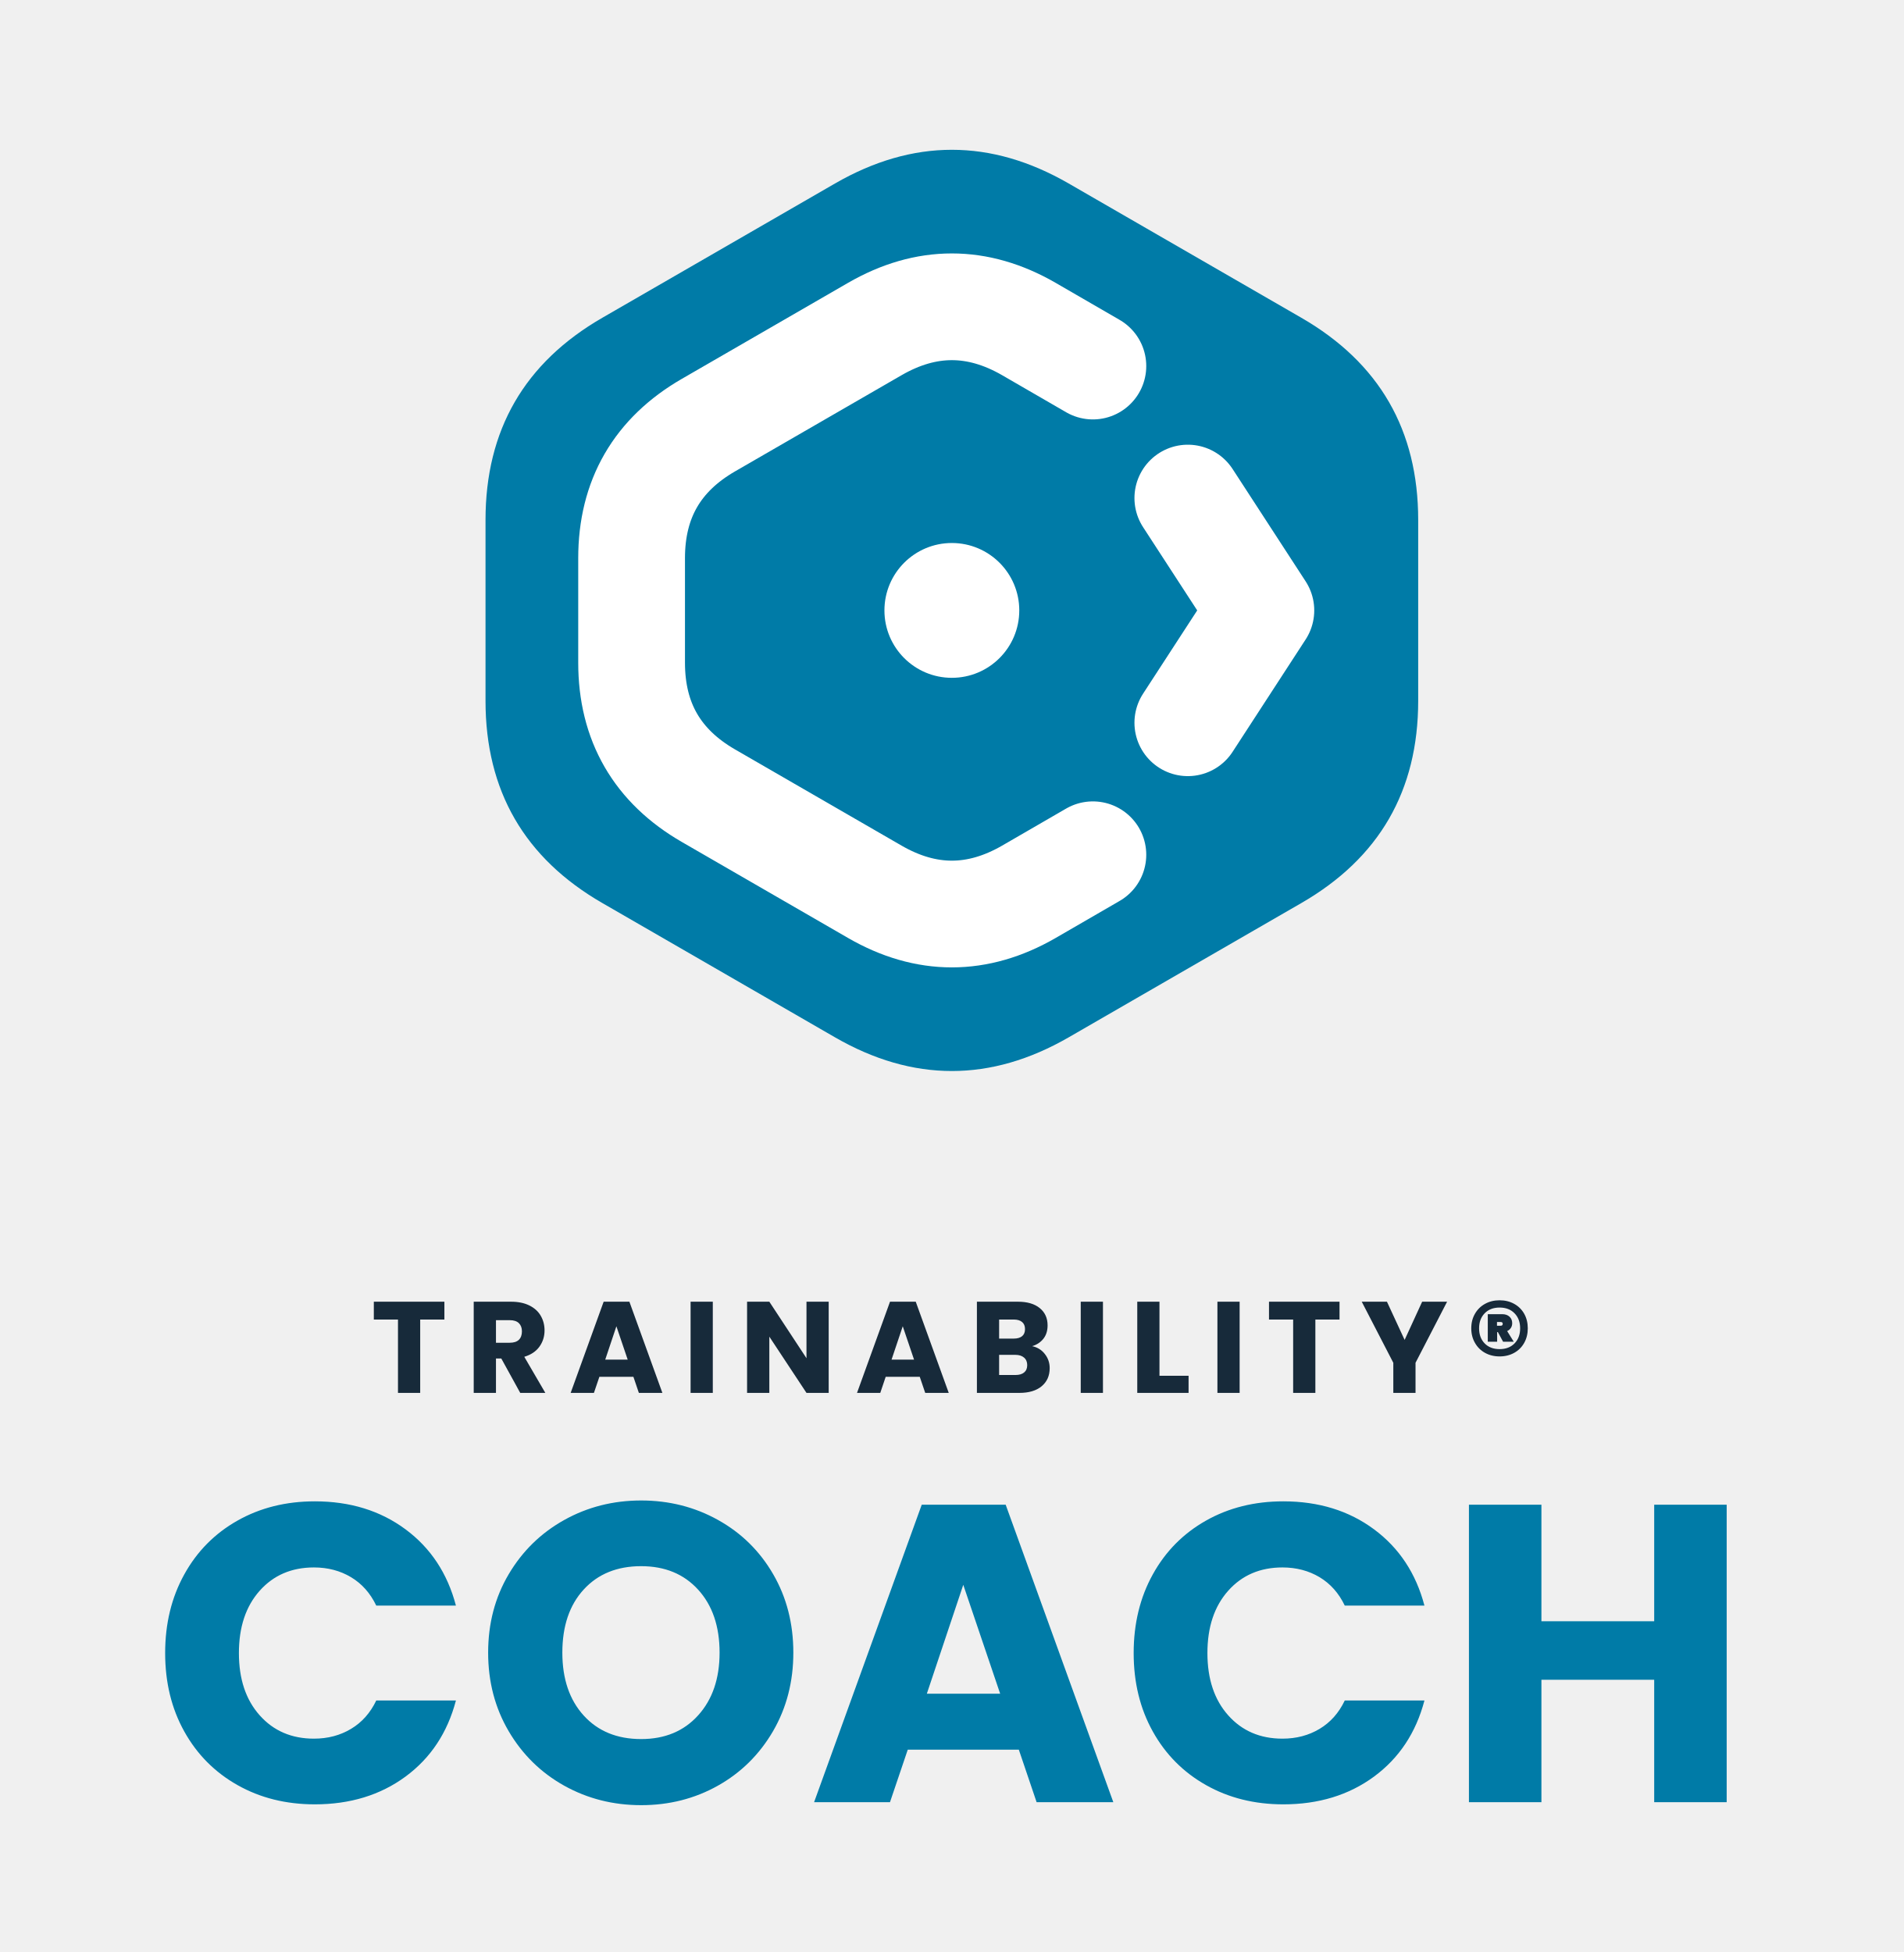
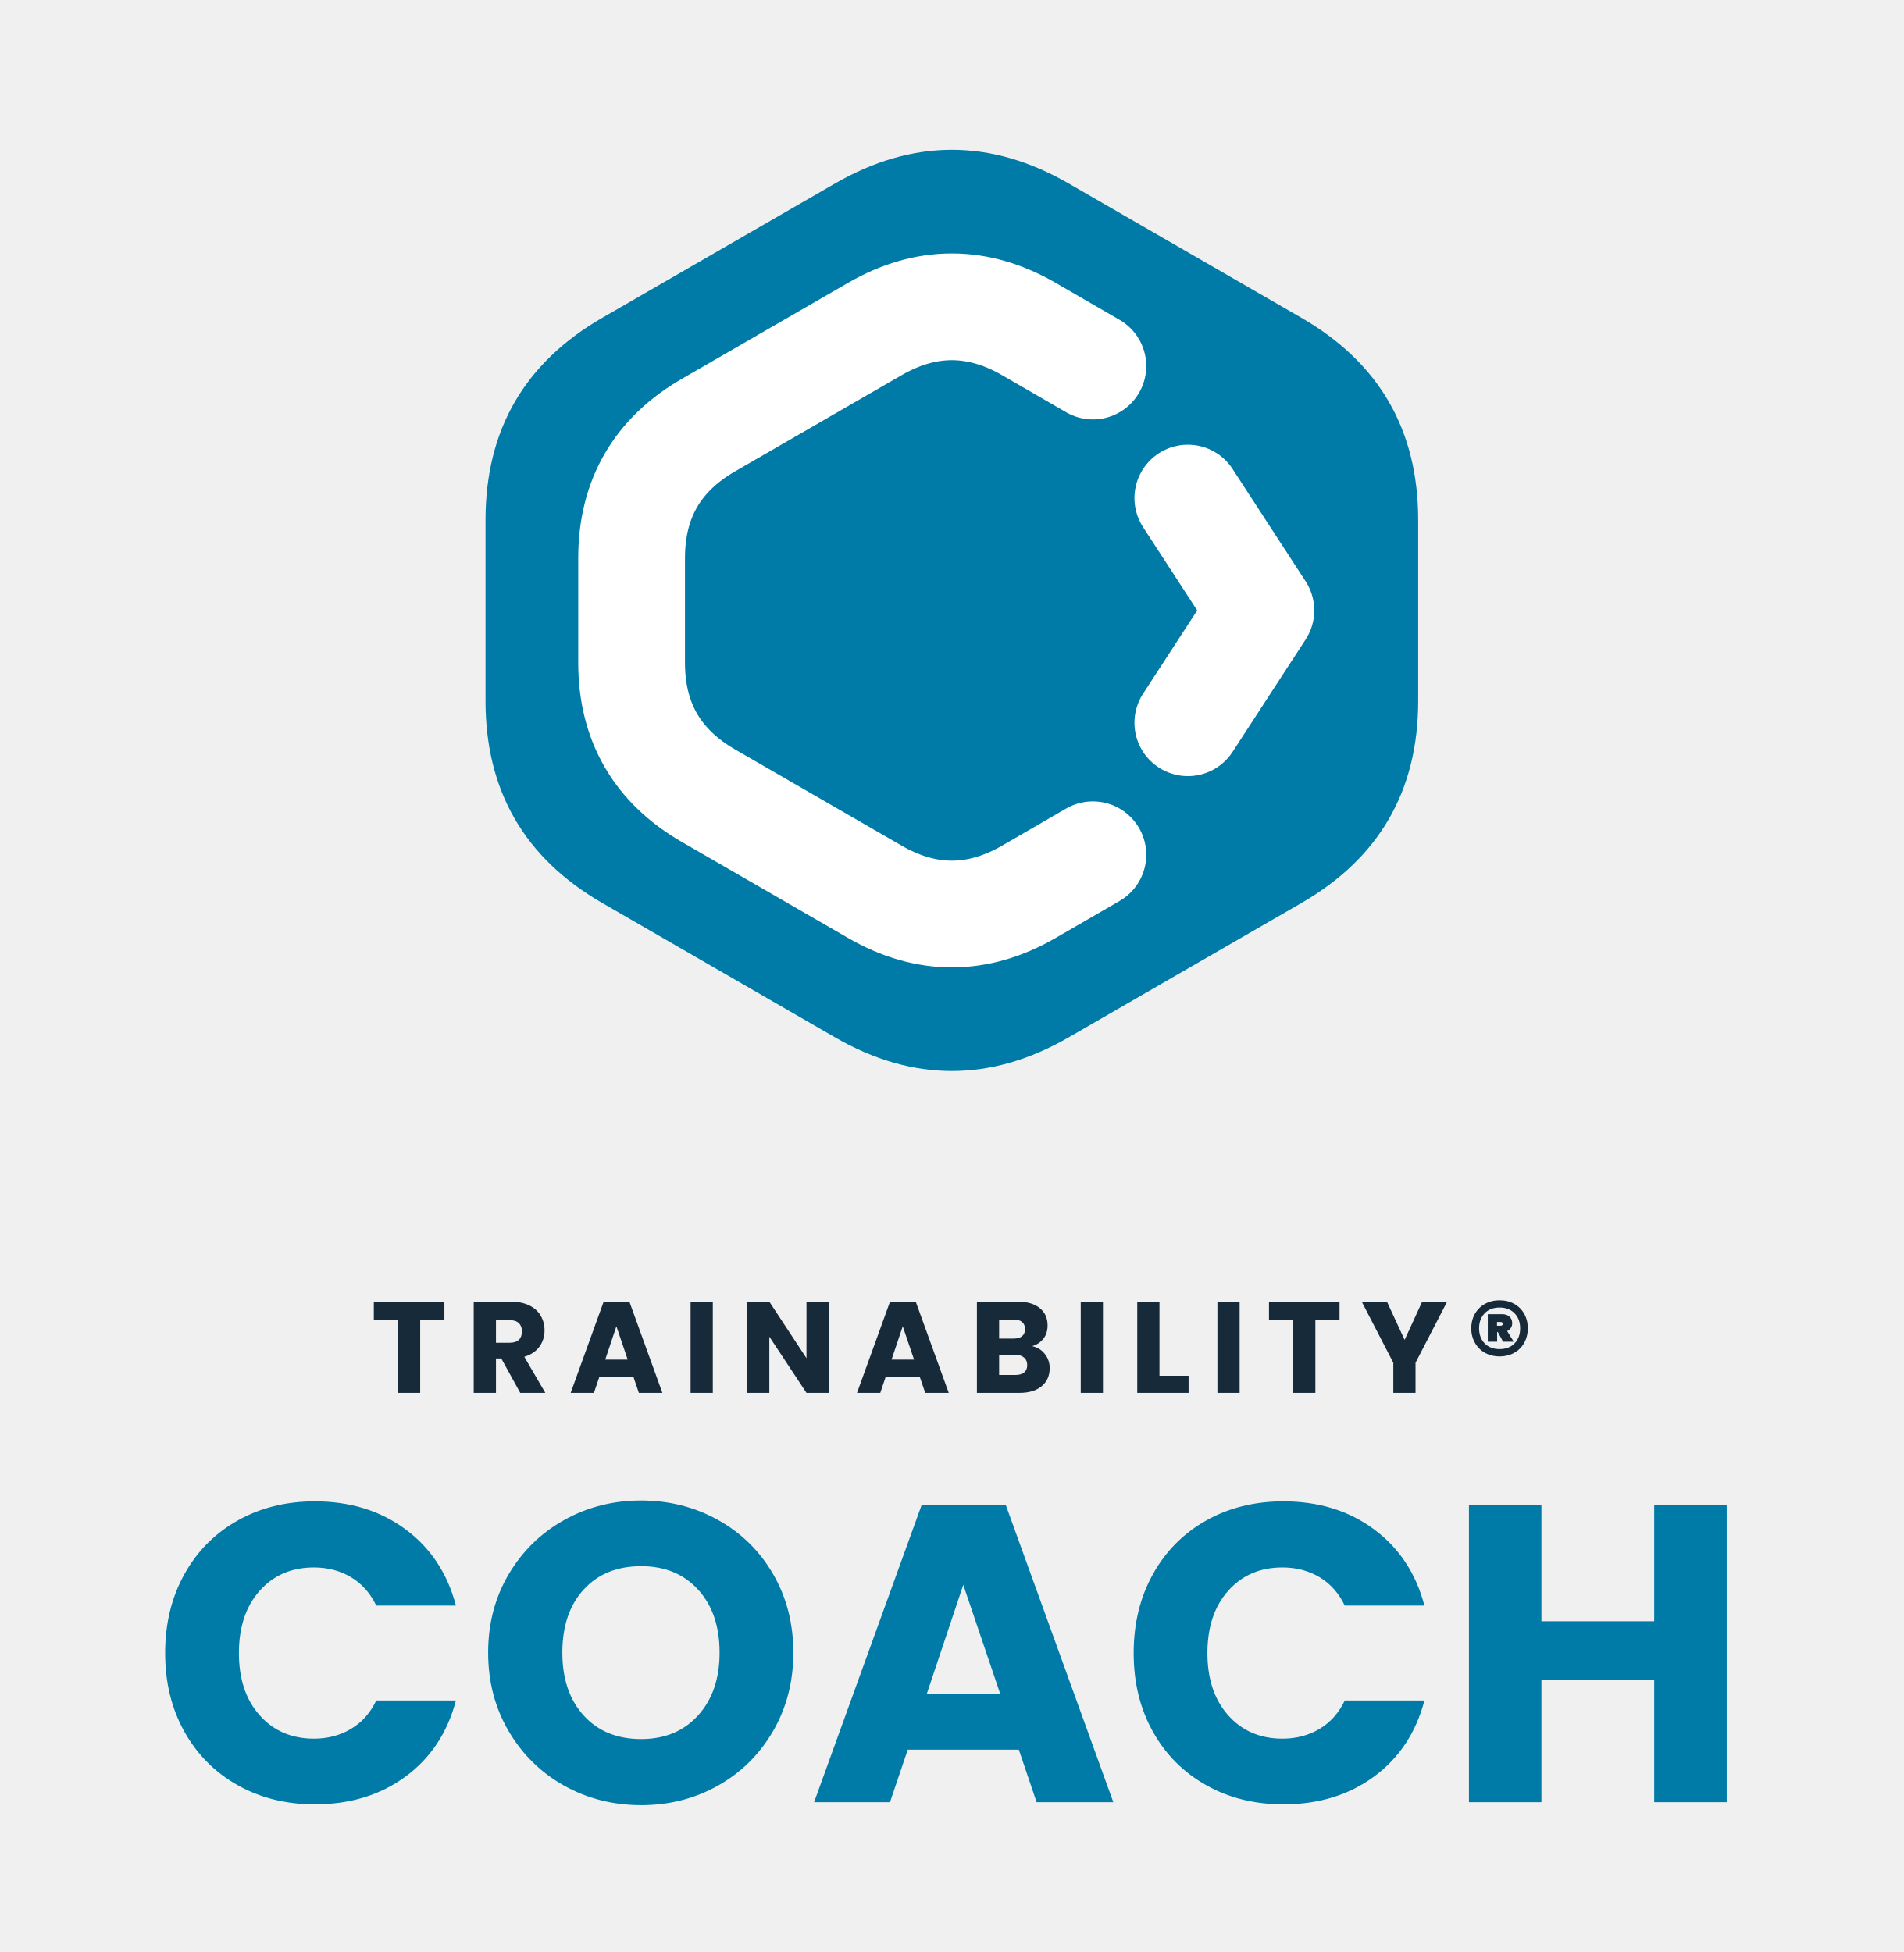
<svg xmlns="http://www.w3.org/2000/svg" viewBox="0 0 507.52 521.25" width="508" height="521" role="img" aria-label="Trainability Coach">
  <path d="M 284.96 49.00 L 347.06 84.85 Q 378.26 102.85 378.26 138.85 L 378.26 187.15 Q 378.26 223.15 347.06 241.15 L 284.96 277.00 Q 253.76 295.00 222.56 277.00 L 160.46 241.15 Q 129.26 223.15 129.26 187.15 L 129.26 138.85 Q 129.26 102.85 160.46 84.85 L 222.56 49.00 Q 253.76 31.00 284.96 49.00 Z" fill="#007BA7" />
  <path d="M 291.41 97.75 L 274.31 87.85 Q 253.76 76.00 233.21 87.85 L 188.81 113.50 Q 168.26 125.35 168.26 149.05 L 168.26 176.95 Q 168.26 200.65 188.81 212.50 L 233.21 238.15 Q 253.76 250.00 274.31 238.15 L 291.41 228.25" fill="none" stroke="#FFFFFF" stroke-width="28.50" stroke-linecap="round" stroke-linejoin="round" />
  <path d="M 316.76 133.00 L 336.26 163.00 L 316.76 193.00" fill="none" stroke="#FFFFFF" stroke-width="28.50" stroke-linecap="round" stroke-linejoin="round" />
-   <circle cx="253.76" cy="163.00" r="18.00" fill="#FFFFFF" />
  <path d="M 118.28 347.60 L 118.28 352.36 L 111.82 352.36 L 111.82 371.95 L 105.89 371.95 L 105.89 352.36 L 99.44 352.36 L 99.44 347.60 Z M 138.53 371.95 L 133.47 362.76 L 132.05 362.76 L 132.05 371.95 L 126.11 371.95 L 126.11 347.60 L 136.07 347.60 Q 138.95 347.60 140.98 348.61 Q 143.01 349.62 144.01 351.37 Q 145.02 353.12 145.02 355.27 Q 145.02 357.70 143.65 359.61 Q 142.28 361.51 139.61 362.31 L 145.23 371.95 Z M 132.05 358.56 L 135.72 358.56 Q 137.35 358.56 138.17 357.77 Q 138.98 356.97 138.98 355.51 Q 138.98 354.13 138.17 353.33 Q 137.35 352.53 135.72 352.53 L 132.05 352.53 Z M 168.74 367.65 L 159.66 367.65 L 158.20 371.95 L 151.99 371.95 L 160.80 347.60 L 167.67 347.60 L 176.48 371.95 L 170.20 371.95 Z M 167.22 363.07 L 164.20 354.16 L 161.22 363.07 Z M 189.94 347.60 L 189.94 371.95 L 184.01 371.95 L 184.01 347.60 Z M 220.88 371.95 L 214.95 371.95 L 205.03 356.93 L 205.03 371.95 L 199.09 371.95 L 199.09 347.60 L 205.03 347.60 L 214.95 362.69 L 214.95 347.60 L 220.88 347.60 Z M 245.19 367.65 L 236.10 367.65 L 234.65 371.95 L 228.44 371.95 L 237.25 347.60 L 244.12 347.60 L 252.93 371.95 L 246.65 371.95 Z M 243.67 363.07 L 240.65 354.16 L 237.66 363.07 Z M 279.88 365.33 Q 279.88 368.38 277.74 370.17 Q 275.61 371.95 271.80 371.95 L 260.45 371.95 L 260.45 347.60 L 271.41 347.60 Q 275.13 347.60 277.22 349.30 Q 279.32 351.00 279.32 353.92 Q 279.32 356.07 278.20 357.49 Q 277.07 358.91 275.20 359.47 Q 277.31 359.92 278.59 361.57 Q 279.88 363.21 279.88 365.33 Z M 266.38 357.45 L 270.27 357.45 Q 271.73 357.45 272.51 356.81 Q 273.29 356.17 273.29 354.92 Q 273.29 353.67 272.51 353.02 Q 271.73 352.36 270.27 352.36 L 266.38 352.36 Z M 273.88 364.53 Q 273.88 363.25 273.03 362.52 Q 272.18 361.79 270.69 361.79 L 266.38 361.79 L 266.38 367.17 L 270.76 367.17 Q 272.25 367.17 273.06 366.49 Q 273.88 365.81 273.88 364.53 Z M 294.10 347.60 L 294.10 371.95 L 288.17 371.95 L 288.17 347.60 Z M 309.19 367.38 L 316.96 367.38 L 316.96 371.95 L 303.26 371.95 L 303.26 347.60 L 309.19 347.60 Z M 330.59 347.60 L 330.59 371.95 L 324.66 371.95 L 324.66 347.60 Z M 357.26 347.60 L 357.26 352.36 L 350.81 352.36 L 350.81 371.95 L 344.88 371.95 L 344.88 352.36 L 338.43 352.36 L 338.43 347.60 Z M 385.98 347.60 L 377.55 363.91 L 377.55 371.95 L 371.62 371.95 L 371.62 363.91 L 363.19 347.60 L 369.92 347.60 L 374.64 357.80 L 379.32 347.60 Z M 407.52 354.71 Q 407.52 356.87 406.57 358.58 Q 405.61 360.30 403.90 361.25 Q 402.18 362.21 400.00 362.21 Q 397.81 362.21 396.09 361.25 Q 394.38 360.30 393.41 358.58 Q 392.43 356.87 392.43 354.71 Q 392.43 352.53 393.41 350.83 Q 394.38 349.13 396.09 348.18 Q 397.81 347.22 400.00 347.22 Q 402.18 347.22 403.90 348.18 Q 405.61 349.13 406.57 350.83 Q 407.52 352.53 407.52 354.71 Z M 405.48 354.71 Q 405.48 352.22 403.98 350.69 Q 402.49 349.16 400.00 349.16 Q 397.50 349.16 396.01 350.69 Q 394.52 352.22 394.52 354.71 Q 394.52 357.21 396.01 358.74 Q 397.50 360.26 400.00 360.26 Q 402.49 360.26 403.98 358.74 Q 405.48 357.21 405.48 354.71 Z M 402.01 355.44 L 403.78 358.29 L 400.93 358.29 L 399.54 355.72 L 399.34 355.72 L 399.34 358.29 L 396.84 358.29 L 396.84 350.93 L 400.69 350.93 Q 401.90 350.93 402.63 351.59 Q 403.36 352.25 403.36 353.33 Q 403.36 354.06 403.00 354.61 Q 402.63 355.17 402.01 355.44 Z M 399.30 354.02 L 400.27 354.02 Q 400.83 354.02 400.83 353.50 Q 400.83 353.02 400.27 353.02 L 399.30 353.02 Z" fill="#172A3A" />
  <path d="M 83.68 400.91 Q 97.82 400.91 107.90 408.38 Q 117.97 415.84 121.36 428.75 L 100.09 428.75 Q 97.71 423.77 93.35 421.16 Q 89.00 418.56 83.45 418.56 Q 74.51 418.56 68.97 424.78 Q 63.42 431.01 63.42 441.42 Q 63.42 451.83 68.97 458.05 Q 74.51 464.28 83.45 464.28 Q 89.00 464.28 93.35 461.67 Q 97.71 459.07 100.09 454.09 L 121.36 454.09 Q 117.97 466.99 107.90 474.41 Q 97.82 481.82 83.68 481.82 Q 72.14 481.82 63.03 476.67 Q 53.92 471.52 48.83 462.35 Q 43.73 453.19 43.73 441.42 Q 43.73 429.65 48.83 420.43 Q 53.92 411.21 63.03 406.06 Q 72.14 400.91 83.68 400.91 Z M 129.96 441.31 Q 129.96 429.65 135.45 420.37 Q 140.94 411.09 150.27 405.89 Q 159.61 400.68 170.81 400.68 Q 182.02 400.68 191.35 405.89 Q 200.69 411.09 206.06 420.37 Q 211.44 429.65 211.44 441.31 Q 211.44 452.96 206.01 462.30 Q 200.57 471.63 191.29 476.84 Q 182.02 482.04 170.81 482.04 Q 159.61 482.04 150.27 476.84 Q 140.94 471.63 135.45 462.30 Q 129.96 452.96 129.96 441.31 Z M 191.75 441.31 Q 191.75 430.78 186.03 424.50 Q 180.32 418.22 170.81 418.22 Q 161.19 418.22 155.48 424.45 Q 149.77 430.67 149.77 441.31 Q 149.77 451.83 155.48 458.11 Q 161.19 464.39 170.81 464.39 Q 180.32 464.39 186.03 458.05 Q 191.75 451.72 191.75 441.31 Z M 271.64 467.22 L 241.99 467.22 L 237.24 481.25 L 216.98 481.25 L 245.72 401.81 L 268.13 401.81 L 296.87 481.25 L 276.39 481.25 Z M 266.66 452.28 L 256.81 423.20 L 247.08 452.28 Z M 342.25 400.91 Q 356.40 400.91 366.47 408.38 Q 376.54 415.84 379.93 428.75 L 358.66 428.75 Q 356.28 423.77 351.93 421.16 Q 347.57 418.56 342.02 418.56 Q 333.08 418.56 327.54 424.78 Q 321.99 431.01 321.99 441.42 Q 321.99 451.83 327.54 458.05 Q 333.08 464.28 342.02 464.28 Q 347.57 464.28 351.93 461.67 Q 356.28 459.07 358.66 454.09 L 379.93 454.09 Q 376.54 466.99 366.47 474.41 Q 356.40 481.82 342.25 481.82 Q 330.71 481.82 321.60 476.67 Q 312.49 471.52 307.40 462.35 Q 302.30 453.19 302.30 441.42 Q 302.30 429.65 307.40 420.43 Q 312.49 411.21 321.60 406.06 Q 330.71 400.91 342.25 400.91 Z M 460.62 401.81 L 460.62 481.25 L 441.27 481.25 L 441.27 448.55 L 411.16 448.55 L 411.16 481.25 L 391.81 481.25 L 391.81 401.81 L 411.16 401.81 L 411.16 432.93 L 441.27 432.93 L 441.27 401.81 Z" fill="#007BA7" />
</svg>
